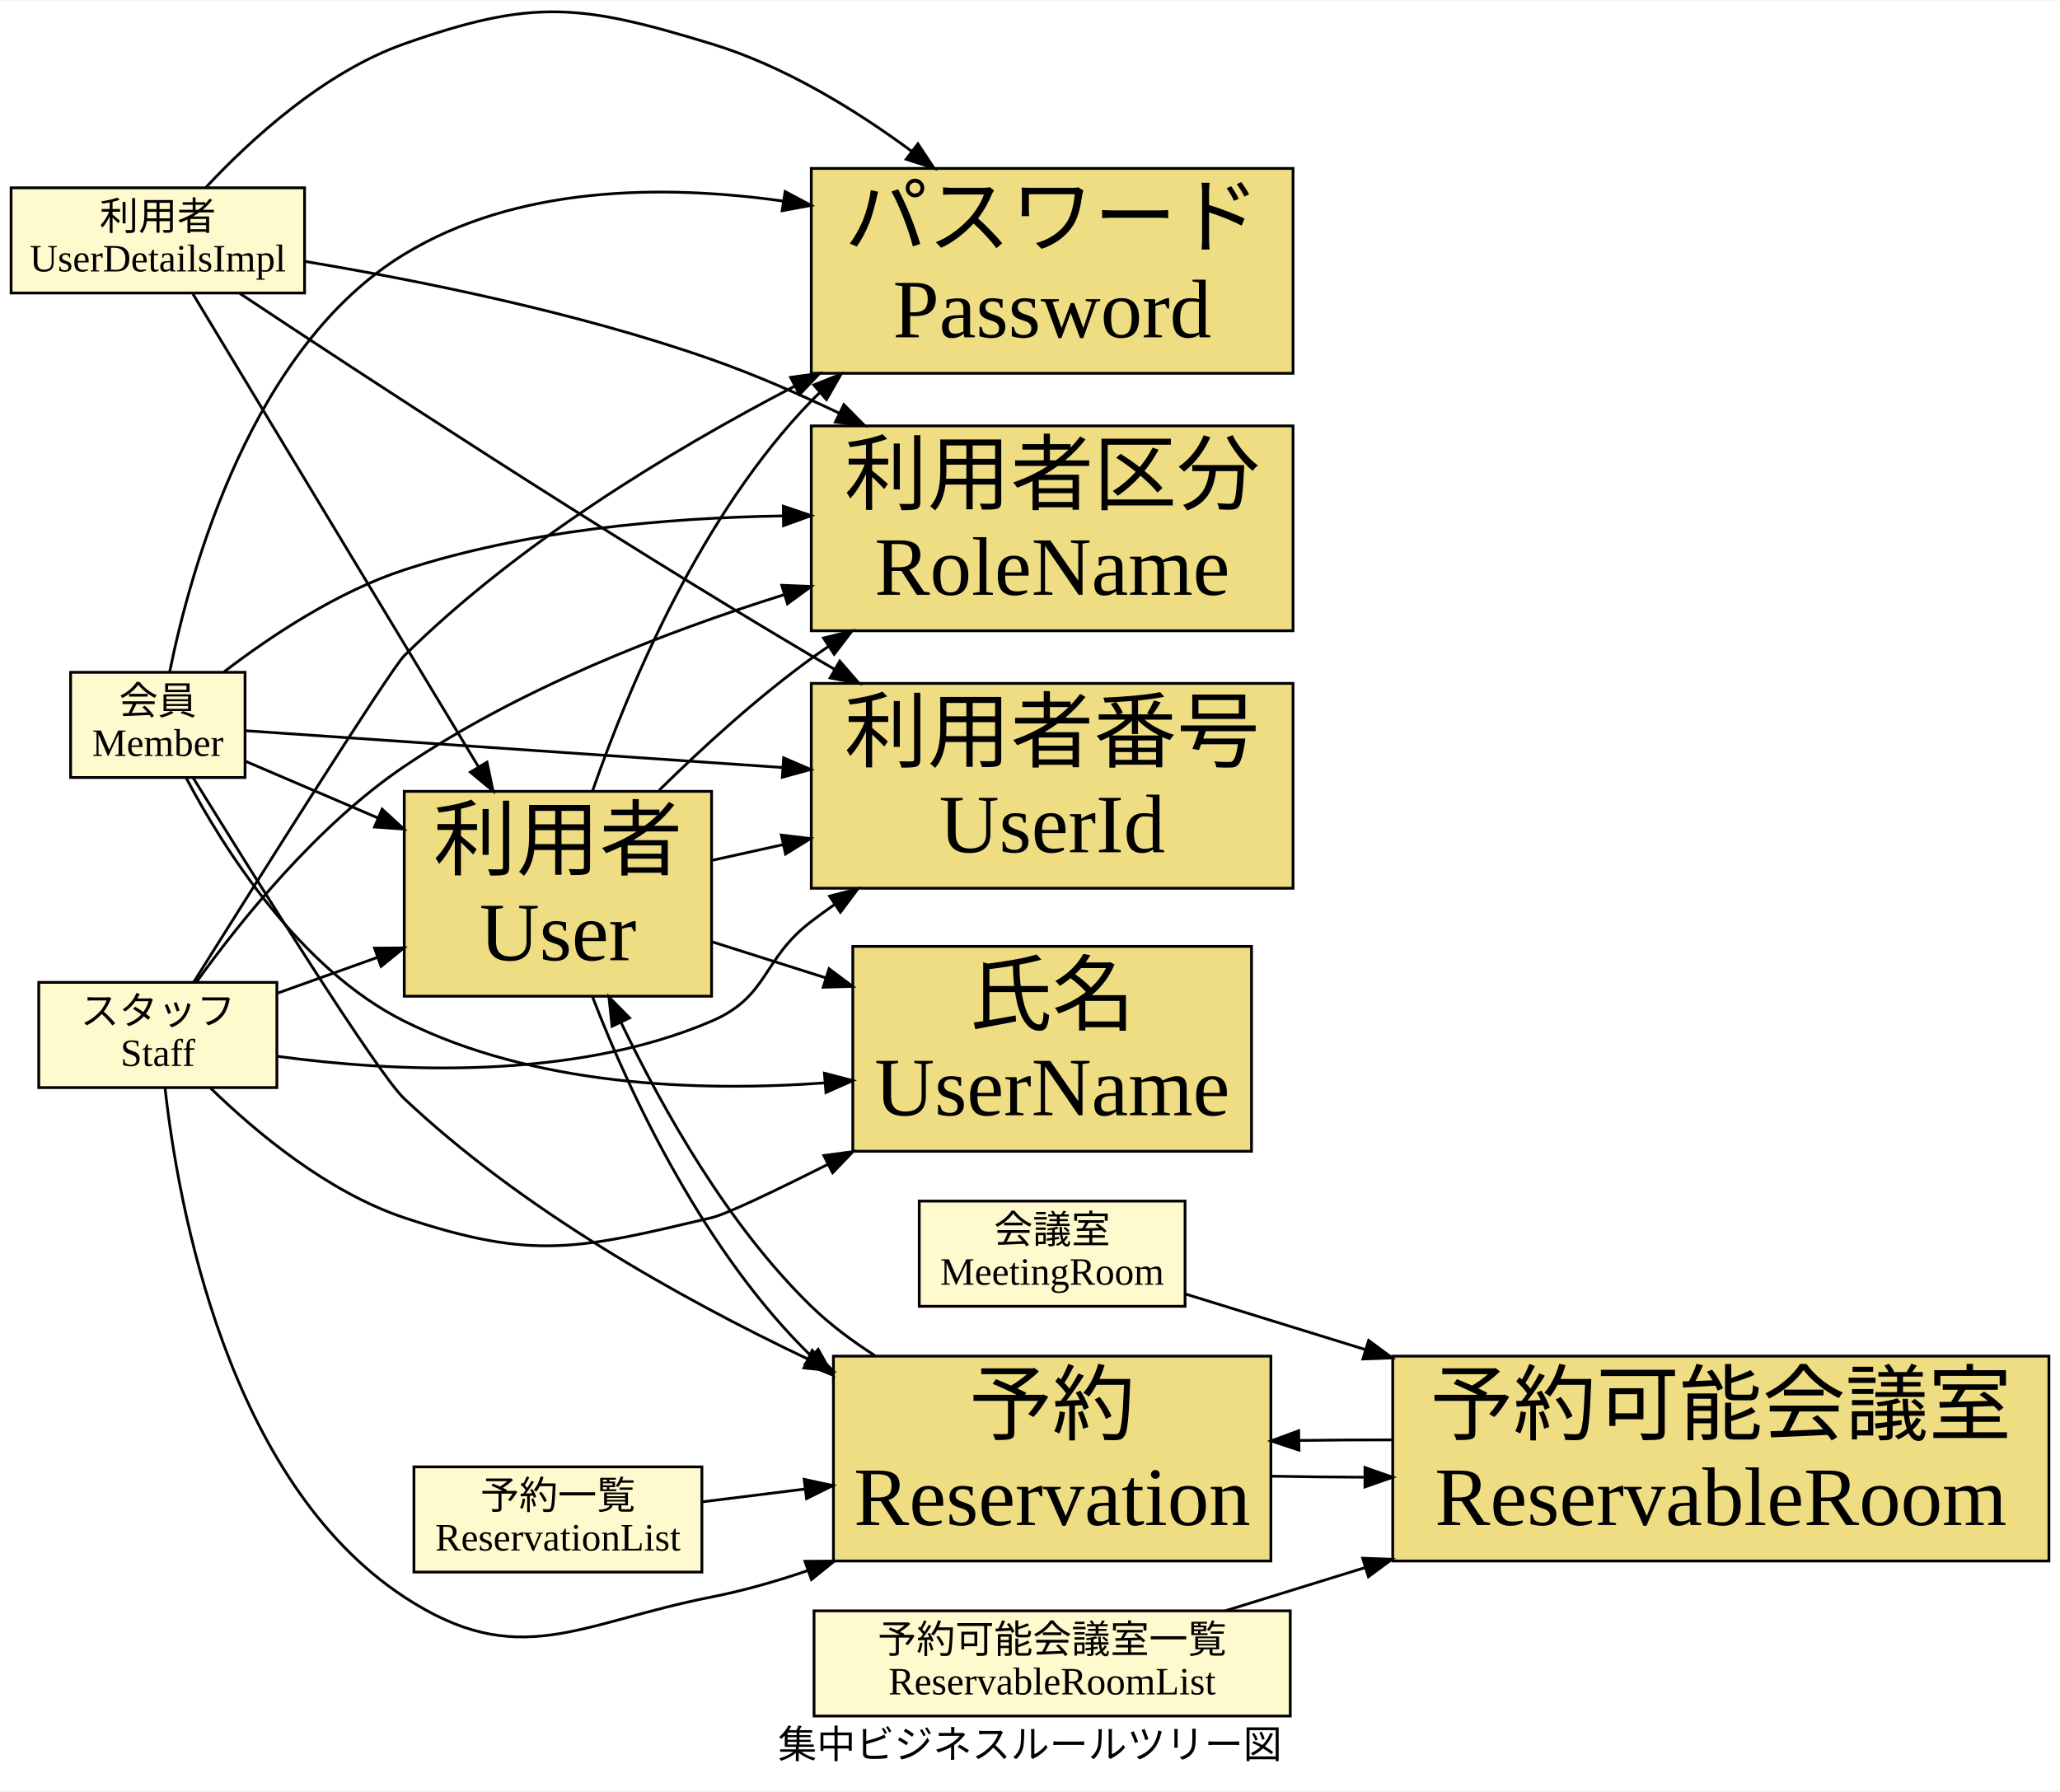
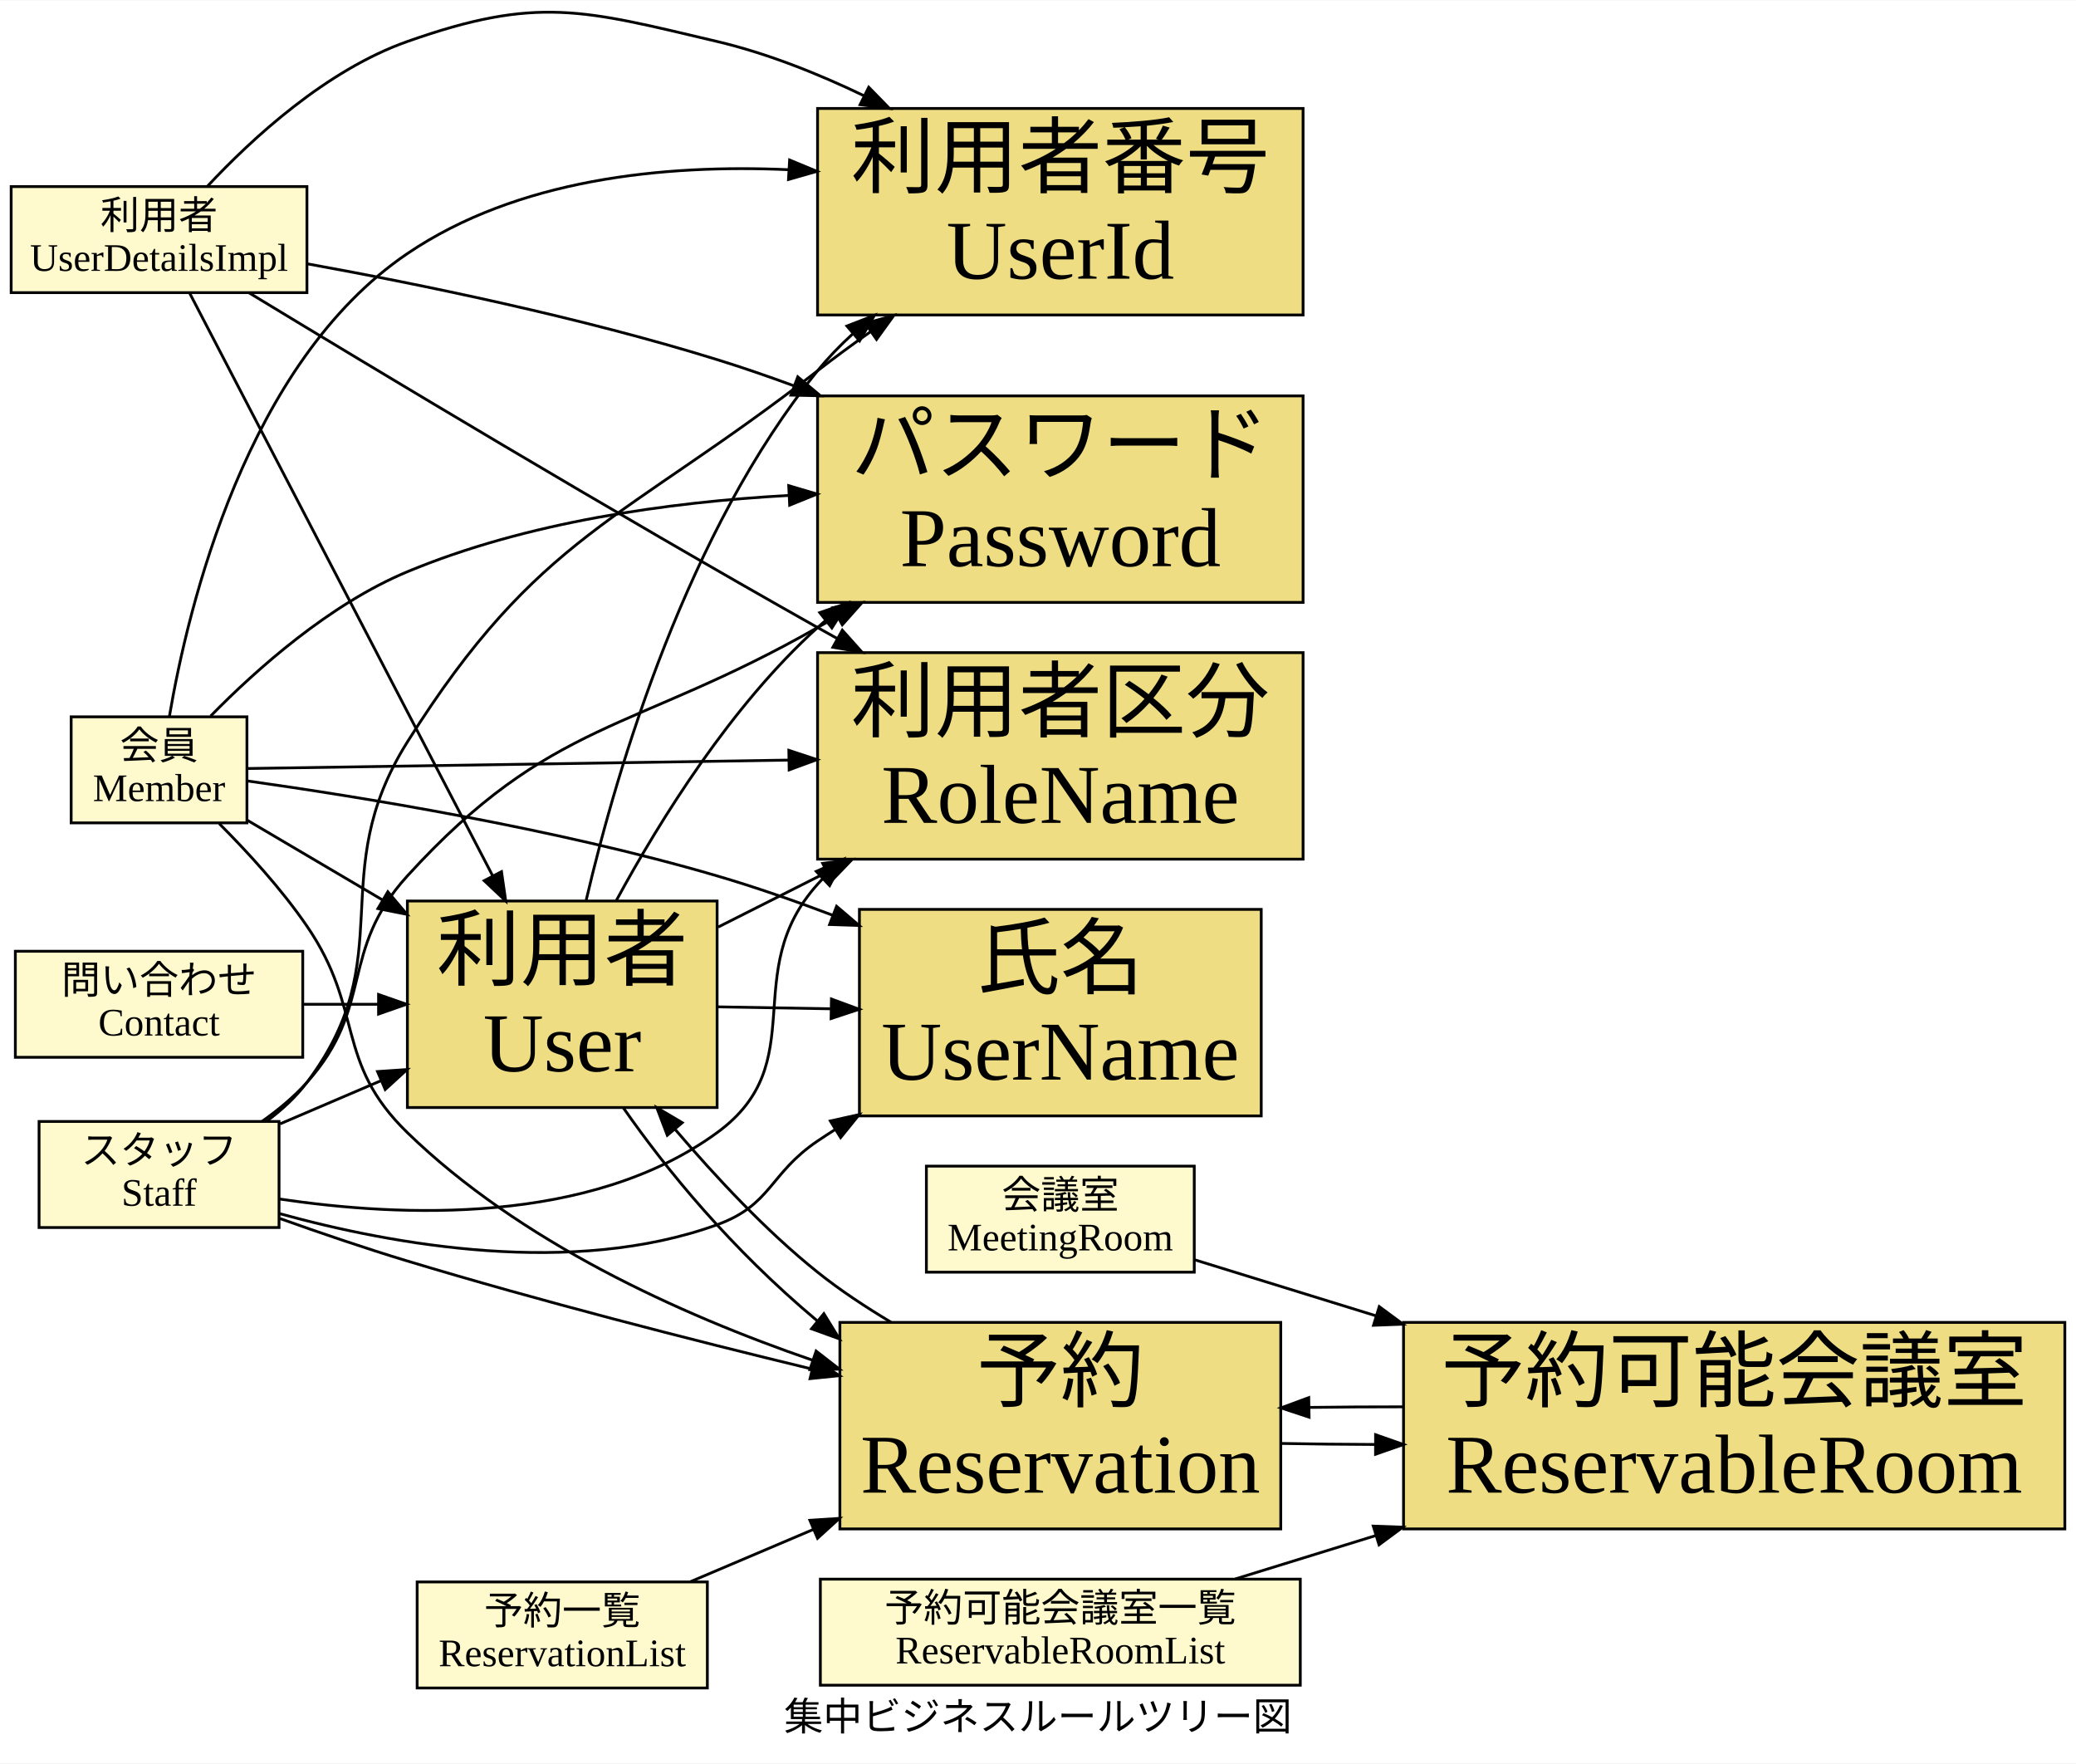
- <svg xmlns="http://www.w3.org/2000/svg" width="744pt" height="647pt" viewBox="0.00 0.00 744.00 646.68">
-   <g id="graph0" class="graph" transform="scale(1 1) rotate(0) translate(4 642.68)">
-     <polygon fill="white" stroke="transparent" points="-4,4 -4,-642.68 740,-642.68 740,4 -4,4" />
+ <svg xmlns="http://www.w3.org/2000/svg" width="744pt" height="632pt" viewBox="0.00 0.00 744.00 631.73">
+   <g id="graph0" class="graph" transform="scale(1 1) rotate(0) translate(4 627.73)">
+     <polygon fill="white" stroke="transparent" points="-4,4 -4,-627.73 740,-627.73 740,4 -4,4" />
    <text text-anchor="middle" x="368" y="-7.8" font-family="Times New Roman,serif" font-size="14.00">
            集中ビジネスルールツリー図
        </text>
    <g id="node1" class="node">
-       <polygon fill="#eedd82" stroke="black" points="463,-582 289,-582 289,-508 463,-508 463,-582" />
-       <text text-anchor="middle" x="376" y="-554" font-family="Times New Roman,serif" font-size="30.00">パスワード
-             </text>
-       <text text-anchor="middle" x="376" y="-521" font-family="Times New Roman,serif" font-size="30.00">Password
+       <polygon fill="#eedd82" stroke="black" points="463,-486 289,-486 289,-412 463,-412 463,-486" />
+       <text text-anchor="middle" x="376" y="-458" font-family="Times New Roman,serif" font-size="30.00">パスワード
+             </text>
+       <text text-anchor="middle" x="376" y="-425" font-family="Times New Roman,serif" font-size="30.00">Password
            </text>
    </g>
    <g id="node2" class="node">
-       <polygon fill="#eedd82" stroke="black" points="463,-489 289,-489 289,-415 463,-415 463,-489" />
-       <text text-anchor="middle" x="376" y="-461" font-family="Times New Roman,serif" font-size="30.00">利用者区分
-             </text>
-       <text text-anchor="middle" x="376" y="-428" font-family="Times New Roman,serif" font-size="30.00">RoleName
+       <polygon fill="#eedd82" stroke="black" points="463,-394 289,-394 289,-320 463,-320 463,-394" />
+       <text text-anchor="middle" x="376" y="-366" font-family="Times New Roman,serif" font-size="30.00">利用者区分
+             </text>
+       <text text-anchor="middle" x="376" y="-333" font-family="Times New Roman,serif" font-size="30.00">RoleName
            </text>
    </g>
    <g id="node3" class="node">
-       <polygon fill="#eedd82" stroke="black" points="253,-357 142,-357 142,-283 253,-283 253,-357" />
-       <text text-anchor="middle" x="197.5" y="-329" font-family="Times New Roman,serif" font-size="30.00">利用者
-             </text>
-       <text text-anchor="middle" x="197.5" y="-296" font-family="Times New Roman,serif" font-size="30.00">User
-             </text>
+       <polygon fill="#eedd82" stroke="black" points="253,-305 142,-305 142,-231 253,-231 253,-305" />
+       <text text-anchor="middle" x="197.5" y="-277" font-family="Times New Roman,serif" font-size="30.00">利用者
+             </text>
+       <text text-anchor="middle" x="197.5" y="-244" font-family="Times New Roman,serif" font-size="30.00">User
+             </text>
+     </g>
+     <g id="edge13" class="edge">
+       <path fill="none" stroke="black" d="M216.86,-305.14C232.8,-334.51 258.14,-375.07 289,-403 289.95,-403.86 290.93,-404.72 291.92,-405.56" />
+       <polygon fill="black" stroke="black" points="289.79,-408.34 299.8,-411.79 294.13,-402.85 289.79,-408.34" />
+     </g>
+     <g id="edge6" class="edge">
+       <path fill="none" stroke="black" d="M253.38,-295.67C265.71,-301.89 279.06,-308.62 292.25,-315.27" />
+       <polygon fill="black" stroke="black" points="290.84,-318.48 301.34,-319.86 293.99,-312.23 290.84,-318.48" />
+     </g>
+     <g id="node5" class="node">
+       <polygon fill="#eedd82" stroke="black" points="463,-589 289,-589 289,-515 463,-515 463,-589" />
+       <text text-anchor="middle" x="376" y="-561" font-family="Times New Roman,serif" font-size="30.00">利用者番号
+             </text>
+       <text text-anchor="middle" x="376" y="-528" font-family="Times New Roman,serif" font-size="30.00">UserId
+             </text>
+     </g>
+     <g id="edge25" class="edge">
+       <path fill="none" stroke="black" d="M206.08,-305.32C217.37,-353.43 242.44,-437.71 289,-495 292.76,-499.63 297,-504.02 301.53,-508.16" />
+       <polygon fill="black" stroke="black" points="299.52,-511.04 309.39,-514.87 304.06,-505.71 299.52,-511.04" />
+     </g>
+     <g id="node6" class="node">
+       <polygon fill="#eedd82" stroke="black" points="448,-302 304,-302 304,-228 448,-228 448,-302" />
+       <text text-anchor="middle" x="376" y="-274" font-family="Times New Roman,serif" font-size="30.00">氏名</text>
+       <text text-anchor="middle" x="376" y="-241" font-family="Times New Roman,serif" font-size="30.00">UserName
+             </text>
+     </g>
+     <g id="edge17" class="edge">
+       <path fill="none" stroke="black" d="M253.38,-267.07C266.12,-266.85 279.95,-266.62 293.56,-266.38" />
+       <polygon fill="black" stroke="black" points="293.97,-269.88 303.91,-266.21 293.85,-262.88 293.97,-269.88" />
+     </g>
+     <g id="node9" class="node">
+       <polygon fill="#eedd82" stroke="black" points="455,-154 297,-154 297,-80 455,-80 455,-154" />
+       <text text-anchor="middle" x="376" y="-126" font-family="Times New Roman,serif" font-size="30.00">予約</text>
+       <text text-anchor="middle" x="376" y="-93" font-family="Times New Roman,serif" font-size="30.00">
+                 Reservation
+             </text>
+     </g>
+     <g id="edge20" class="edge">
+       <path fill="none" stroke="black" d="M219.43,-230.84C235.02,-208.5 257.84,-180.58 288.77,-154.66" />
+       <polygon fill="black" stroke="black" points="291.26,-157.14 296.81,-148.11 286.84,-151.71 291.26,-157.14" />
+     </g>
+     <g id="node4" class="node">
+       <polygon fill="lemonchiffon" stroke="black" points="106,-561 0,-561 0,-523 106,-523 106,-561" />
+       <text text-anchor="middle" x="53" y="-545.8" font-family="Times New Roman,serif" font-size="14.00">利用者
+             </text>
+       <text text-anchor="middle" x="53" y="-530.8" font-family="Times New Roman,serif" font-size="14.00">
+                 UserDetailsImpl
+             </text>
+     </g>
+     <g id="edge14" class="edge">
+       <path fill="none" stroke="black" d="M106.19,-533.32C146.71,-525.97 204.05,-514.19 253,-499 262.01,-496.21 271.27,-493.02 280.48,-489.63" />
+       <polygon fill="black" stroke="black" points="281.91,-492.83 290.04,-486.04 279.45,-486.28 281.91,-492.83" />
+     </g>
+     <g id="edge7" class="edge">
+       <path fill="none" stroke="black" d="M85.3,-522.91C130.1,-495.71 215.27,-444.5 289,-403 291.26,-401.73 293.56,-400.44 295.88,-399.15" />
+       <polygon fill="black" stroke="black" points="297.87,-402.05 304.93,-394.16 294.48,-395.93 297.87,-402.05" />
+     </g>
+     <g id="edge1" class="edge">
+       <path fill="none" stroke="black" d="M64.02,-522.73C86.38,-479.75 140.85,-375.01 172.55,-314.06" />
+       <polygon fill="black" stroke="black" points="175.73,-315.52 177.24,-305.03 169.52,-312.29 175.73,-315.52" />
+     </g>
+     <g id="edge26" class="edge">
+       <path fill="none" stroke="black" d="M70.26,-561.04C86.43,-578.36 112.94,-602.74 142,-613 188.52,-629.43 204.99,-624.33 253,-613 270.79,-608.8 288.95,-601.58 305.63,-593.56" />
+       <polygon fill="black" stroke="black" points="307.34,-596.61 314.74,-589.03 304.23,-590.35 307.34,-596.61" />
+     </g>
+     <g id="node7" class="node">
+       <polygon fill="lemonchiffon" stroke="black" points="104.5,-287 1.5,-287 1.5,-249 104.5,-249 104.5,-287" />
+       <text text-anchor="middle" x="53" y="-271.8" font-family="Times New Roman,serif" font-size="14.00">問い合わせ
+             </text>
+       <text text-anchor="middle" x="53" y="-256.8" font-family="Times New Roman,serif" font-size="14.00">Contact
+             </text>
+     </g>
+     <g id="edge2" class="edge">
+       <path fill="none" stroke="black" d="M104.64,-268C113.36,-268 122.53,-268 131.56,-268" />
+       <polygon fill="black" stroke="black" points="131.67,-271.5 141.67,-268 131.67,-264.5 131.67,-271.5" />
+     </g>
+     <g id="node8" class="node">
+       <polygon fill="lemonchiffon" stroke="black" points="424,-210 328,-210 328,-172 424,-172 424,-210" />
+       <text text-anchor="middle" x="376" y="-194.8" font-family="Times New Roman,serif" font-size="14.00">会議室
+             </text>
+       <text text-anchor="middle" x="376" y="-179.8" font-family="Times New Roman,serif" font-size="14.00">
+                 MeetingRoom
+             </text>
+     </g>
+     <g id="node11" class="node">
+       <polygon fill="#eedd82" stroke="black" points="736,-154 499,-154 499,-80 736,-80 736,-154" />
+       <text text-anchor="middle" x="617.5" y="-126" font-family="Times New Roman,serif" font-size="30.00">
+                 予約可能会議室
+             </text>
+       <text text-anchor="middle" x="617.5" y="-93" font-family="Times New Roman,serif" font-size="30.00">
+                 ReservableRoom
+             </text>
+     </g>
+     <g id="edge10" class="edge">
+       <path fill="none" stroke="black" d="M424.03,-176.47C443.01,-170.6 465.91,-163.53 489.19,-156.34" />
+       <polygon fill="black" stroke="black" points="490.3,-159.66 498.83,-153.36 488.24,-152.97 490.3,-159.66" />
+     </g>
+     <g id="edge3" class="edge">
+       <path fill="none" stroke="black" d="M315.35,-154.05C306.16,-159.55 297.06,-165.54 289,-172 270.43,-186.87 252.71,-205.92 237.95,-223.17" />
+       <polygon fill="black" stroke="black" points="235.15,-221.06 231.38,-230.96 240.5,-225.57 235.15,-221.06" />
+     </g>
+     <g id="edge11" class="edge">
+       <path fill="none" stroke="black" d="M455.09,-110.63C465.96,-110.42 477.36,-110.3 488.86,-110.26" />
+       <polygon fill="black" stroke="black" points="488.98,-113.76 498.97,-110.25 488.97,-106.76 488.98,-113.76" />
+     </g>
+     <g id="node10" class="node">
+       <polygon fill="lemonchiffon" stroke="black" points="249.5,-61 145.5,-61 145.5,-23 249.5,-23 249.5,-61" />
+       <text text-anchor="middle" x="197.5" y="-45.8" font-family="Times New Roman,serif" font-size="14.00">予約一覧
+             </text>
+       <text text-anchor="middle" x="197.5" y="-30.8" font-family="Times New Roman,serif" font-size="14.00">
+                 ReservationList
+             </text>
+     </g>
+     <g id="edge21" class="edge">
+       <path fill="none" stroke="black" d="M243.5,-61.12C256.94,-66.83 272.17,-73.31 287.38,-79.77" />
+       <polygon fill="black" stroke="black" points="286.25,-83.09 296.82,-83.78 288.99,-76.65 286.25,-83.09" />
+     </g>
+     <g id="edge22" class="edge">
+       <path fill="none" stroke="black" d="M498.97,-123.75C487.58,-123.76 476.15,-123.69 465.11,-123.54" />
+       <polygon fill="black" stroke="black" points="465.15,-120.04 455.09,-123.37 465.03,-127.04 465.15,-120.04" />
+     </g>
+     <g id="node12" class="node">
+       <polygon fill="lemonchiffon" stroke="black" points="462,-62 290,-62 290,-24 462,-24 462,-62" />
+       <text text-anchor="middle" x="376" y="-46.8" font-family="Times New Roman,serif" font-size="14.00">
+                 予約可能会議室一覧
+             </text>
+       <text text-anchor="middle" x="376" y="-31.8" font-family="Times New Roman,serif" font-size="14.00">
+                 ReservableRoomList
+             </text>
+     </g>
+     <g id="edge12" class="edge">
+       <path fill="none" stroke="black" d="M438.68,-62.06C454.23,-66.86 471.51,-72.2 489.01,-77.61" />
+       <polygon fill="black" stroke="black" points="488.15,-81.01 498.74,-80.62 490.22,-74.32 488.15,-81.01" />
+     </g>
+     <g id="node13" class="node">
+       <polygon fill="lemonchiffon" stroke="black" points="84.5,-371 21.5,-371 21.5,-333 84.5,-333 84.5,-371" />
+       <text text-anchor="middle" x="53" y="-355.8" font-family="Times New Roman,serif" font-size="14.00">会員</text>
+       <text text-anchor="middle" x="53" y="-340.8" font-family="Times New Roman,serif" font-size="14.00">Member
+             </text>
+     </g>
+     <g id="edge15" class="edge">
+       <path fill="none" stroke="black" d="M71.49,-371.29C87.92,-388.04 114.1,-411.37 142,-423 184.69,-440.8 235.39,-447.92 278.58,-450.33" />
+       <polygon fill="black" stroke="black" points="278.66,-453.84 288.82,-450.83 279,-446.85 278.66,-453.84" />
+     </g>
+     <g id="edge8" class="edge">
+       <path fill="none" stroke="black" d="M84.78,-352.48C129.03,-353.17 212.59,-354.47 278.73,-355.5" />
+       <polygon fill="black" stroke="black" points="278.71,-359 288.77,-355.66 278.82,-352 278.71,-359" />
+     </g>
+     <g id="edge4" class="edge">
+       <path fill="none" stroke="black" d="M84.57,-333.98C98.78,-325.61 116.23,-315.32 133.09,-305.38" />
+       <polygon fill="black" stroke="black" points="134.99,-308.32 141.83,-300.23 131.44,-302.29 134.99,-308.32" />
+     </g>
+     <g id="edge27" class="edge">
+       <path fill="none" stroke="black" d="M56.73,-371.28C63.36,-410.23 84.29,-497.9 142,-537 181.39,-563.69 233.64,-569.06 278.67,-567.05" />
+       <polygon fill="black" stroke="black" points="278.98,-570.53 288.76,-566.47 278.58,-563.55 278.98,-570.53" />
+     </g>
+     <g id="edge18" class="edge">
+       <path fill="none" stroke="black" d="M84.78,-348.01C124.26,-342.46 194.61,-331.13 253,-314 266.61,-310.01 280.81,-305.06 294.5,-299.87" />
+       <polygon fill="black" stroke="black" points="295.82,-303.11 303.88,-296.24 293.3,-296.58 295.82,-303.11" />
+     </g>
+     <g id="edge23" class="edge">
+       <path fill="none" stroke="black" d="M74.56,-332.75C84.81,-322.48 96.93,-309.24 106,-296 126.67,-265.83 115.76,-247.48 142,-222 182.2,-182.96 239.45,-156.89 287.14,-140.48" />
+       <polygon fill="black" stroke="black" points="288.48,-143.73 296.85,-137.23 286.25,-137.09 288.48,-143.73" />
+     </g>
+     <g id="node14" class="node">
+       <polygon fill="lemonchiffon" stroke="black" points="96,-226 10,-226 10,-188 96,-188 96,-226" />
+       <text text-anchor="middle" x="53" y="-210.8" font-family="Times New Roman,serif" font-size="14.00">スタッフ
+             </text>
+       <text text-anchor="middle" x="53" y="-195.8" font-family="Times New Roman,serif" font-size="14.00">Staff
+             </text>
+     </g>
+     <g id="edge16" class="edge">
+       <path fill="none" stroke="black" d="M89.91,-226.04C95.74,-230.14 101.37,-234.82 106,-240 130.36,-267.28 117.35,-286.98 142,-314 193.47,-370.42 222.64,-365.2 289,-403 291.25,-404.28 293.54,-405.58 295.86,-406.88" />
+       <polygon fill="black" stroke="black" points="294.46,-410.1 304.9,-411.9 297.86,-403.98 294.46,-410.1" />
+     </g>
+     <g id="edge9" class="edge">
+       <path fill="none" stroke="black" d="M96.05,-198.25C139.61,-191.7 207.53,-188.79 253,-222 287.46,-247.17 260.48,-279.26 289,-311 289.62,-311.69 290.25,-312.37 290.89,-313.04" />
+       <polygon fill="black" stroke="black" points="288.53,-315.62 298.21,-319.92 293.32,-310.52 288.53,-315.62" />
    </g>
    <g id="edge5" class="edge">
-       <path fill="none" stroke="black" d="M210.07,-357.35C223.71,-396.38 249.64,-457.45 289,-498 290.04,-499.07 291.1,-500.12 292.2,-501.15" />
-       <polygon fill="black" stroke="black" points="289.91,-503.8 299.76,-507.7 294.49,-498.51 289.91,-503.8" />
-     </g>
-     <g id="edge17" class="edge">
-       <path fill="none" stroke="black" d="M234.07,-357.4C250.04,-373.11 269.63,-390.96 289,-405 291.05,-406.49 293.15,-407.96 295.29,-409.41" />
-       <polygon fill="black" stroke="black" points="293.43,-412.38 303.72,-414.93 297.27,-406.52 293.43,-412.38" />
-     </g>
-     <g id="node5" class="node">
-       <polygon fill="#eedd82" stroke="black" points="463,-396 289,-396 289,-322 463,-322 463,-396" />
-       <text text-anchor="middle" x="376" y="-368" font-family="Times New Roman,serif" font-size="30.00">利用者番号
-             </text>
-       <text text-anchor="middle" x="376" y="-335" font-family="Times New Roman,serif" font-size="30.00">UserId
-             </text>
-     </g>
-     <g id="edge1" class="edge">
-       <path fill="none" stroke="black" d="M253.38,-332.13C261.54,-333.93 270.15,-335.83 278.86,-337.76" />
-       <polygon fill="black" stroke="black" points="278.2,-341.2 288.72,-339.94 279.71,-334.36 278.2,-341.2" />
-     </g>
-     <g id="node6" class="node">
-       <polygon fill="#eedd82" stroke="black" points="448,-301 304,-301 304,-227 448,-227 448,-301" />
-       <text text-anchor="middle" x="376" y="-273" font-family="Times New Roman,serif" font-size="30.00">氏名</text>
-       <text text-anchor="middle" x="376" y="-240" font-family="Times New Roman,serif" font-size="30.00">UserName
-             </text>
-     </g>
-     <g id="edge9" class="edge">
-       <path fill="none" stroke="black" d="M253.38,-302.59C266.37,-298.47 280.49,-293.99 294.36,-289.59" />
-       <polygon fill="black" stroke="black" points="295.43,-292.92 303.91,-286.56 293.32,-286.24 295.43,-292.92" />
-     </g>
-     <g id="node8" class="node">
-       <polygon fill="#eedd82" stroke="black" points="455,-153 297,-153 297,-79 455,-79 455,-153" />
-       <text text-anchor="middle" x="376" y="-125" font-family="Times New Roman,serif" font-size="30.00">予約</text>
-       <text text-anchor="middle" x="376" y="-92" font-family="Times New Roman,serif" font-size="30.00">
-                 Reservation
-             </text>
-     </g>
-     <g id="edge12" class="edge">
-       <path fill="none" stroke="black" d="M209.98,-282.82C224.16,-245.81 251.13,-189.78 289,-153 289.15,-152.85 289.3,-152.71 289.46,-152.56" />
-       <polygon fill="black" stroke="black" points="291.5,-155.43 296.69,-146.19 286.87,-150.17 291.5,-155.43" />
-     </g>
-     <g id="node4" class="node">
-       <polygon fill="lemonchiffon" stroke="black" points="106,-575 0,-575 0,-537 106,-537 106,-575" />
-       <text text-anchor="middle" x="53" y="-559.8" font-family="Times New Roman,serif" font-size="14.00">利用者
-             </text>
-       <text text-anchor="middle" x="53" y="-544.8" font-family="Times New Roman,serif" font-size="14.00">
-                 UserDetailsImpl
-             </text>
-     </g>
-     <g id="edge6" class="edge">
-       <path fill="none" stroke="black" d="M70.26,-575.04C86.43,-592.36 112.94,-616.74 142,-627 188.52,-643.43 205.81,-641.39 253,-627 278.97,-619.08 304.42,-603.59 325.3,-588.18" />
-       <polygon fill="black" stroke="black" points="327.51,-590.89 333.37,-582.06 323.28,-585.32 327.51,-590.89" />
-     </g>
-     <g id="edge18" class="edge">
-       <path fill="none" stroke="black" d="M106.11,-548.42C146.83,-541.62 204.49,-530.06 253,-513 268.26,-507.63 284.07,-500.78 299.04,-493.63" />
-       <polygon fill="black" stroke="black" points="300.78,-496.67 308.24,-489.14 297.72,-490.38 300.78,-496.67" />
-     </g>
-     <g id="edge21" class="edge">
-       <path fill="none" stroke="black" d="M65.66,-536.69C88.03,-499.64 137.52,-417.68 168.81,-365.85" />
-       <polygon fill="black" stroke="black" points="171.88,-367.54 174.05,-357.18 165.89,-363.93 171.88,-367.54" />
-     </g>
-     <g id="edge2" class="edge">
-       <path fill="none" stroke="black" d="M82.55,-536.89C126.39,-507.74 213.18,-450.85 289,-406 291.78,-404.35 294.63,-402.69 297.51,-401.03" />
-       <polygon fill="black" stroke="black" points="299.29,-404.04 306.23,-396.04 295.81,-397.97 299.29,-404.04" />
-     </g>
-     <g id="node7" class="node">
-       <polygon fill="lemonchiffon" stroke="black" points="424,-209 328,-209 328,-171 424,-171 424,-209" />
-       <text text-anchor="middle" x="376" y="-193.8" font-family="Times New Roman,serif" font-size="14.00">会議室
-             </text>
-       <text text-anchor="middle" x="376" y="-178.8" font-family="Times New Roman,serif" font-size="14.00">
-                 MeetingRoom
-             </text>
-     </g>
-     <g id="node10" class="node">
-       <polygon fill="#eedd82" stroke="black" points="736,-153 499,-153 499,-79 736,-79 736,-153" />
-       <text text-anchor="middle" x="617.5" y="-125" font-family="Times New Roman,serif" font-size="30.00">
-                 予約可能会議室
-             </text>
-       <text text-anchor="middle" x="617.5" y="-92" font-family="Times New Roman,serif" font-size="30.00">
-                 ReservableRoom
-             </text>
-     </g>
-     <g id="edge25" class="edge">
-       <path fill="none" stroke="black" d="M424.03,-175.47C443.01,-169.6 465.91,-162.53 489.19,-155.34" />
-       <polygon fill="black" stroke="black" points="490.3,-158.66 498.83,-152.36 488.24,-151.97 490.3,-158.66" />
-     </g>
-     <g id="edge22" class="edge">
-       <path fill="none" stroke="black" d="M312,-153.17C303.74,-158.48 295.8,-164.39 289,-171 258.87,-200.27 235.63,-241.72 220.26,-273.57" />
-       <polygon fill="black" stroke="black" points="217.05,-272.16 215.93,-282.7 223.38,-275.16 217.05,-272.16" />
-     </g>
-     <g id="edge26" class="edge">
-       <path fill="none" stroke="black" d="M455.09,-109.63C465.96,-109.42 477.36,-109.3 488.86,-109.26" />
-       <polygon fill="black" stroke="black" points="488.98,-112.76 498.97,-109.25 488.97,-105.76 488.98,-112.76" />
-     </g>
-     <g id="node9" class="node">
-       <polygon fill="lemonchiffon" stroke="black" points="249.5,-113 145.5,-113 145.5,-75 249.5,-75 249.5,-113" />
-       <text text-anchor="middle" x="197.5" y="-97.8" font-family="Times New Roman,serif" font-size="14.00">予約一覧
-             </text>
-       <text text-anchor="middle" x="197.5" y="-82.8" font-family="Times New Roman,serif" font-size="14.00">
-                 ReservationList
-             </text>
-     </g>
-     <g id="edge13" class="edge">
-       <path fill="none" stroke="black" d="M249.55,-100.36C261.2,-101.82 273.91,-103.4 286.62,-104.98" />
-       <polygon fill="black" stroke="black" points="286.44,-108.49 296.79,-106.25 287.3,-101.54 286.44,-108.49" />
-     </g>
-     <g id="edge14" class="edge">
-       <path fill="none" stroke="black" d="M498.97,-122.75C487.58,-122.76 476.15,-122.69 465.11,-122.54" />
-       <polygon fill="black" stroke="black" points="465.15,-119.04 455.09,-122.37 465.03,-126.04 465.15,-119.04" />
-     </g>
-     <g id="node11" class="node">
-       <polygon fill="lemonchiffon" stroke="black" points="462,-61 290,-61 290,-23 462,-23 462,-61" />
-       <text text-anchor="middle" x="376" y="-45.8" font-family="Times New Roman,serif" font-size="14.00">
-                 予約可能会議室一覧
-             </text>
-       <text text-anchor="middle" x="376" y="-30.8" font-family="Times New Roman,serif" font-size="14.00">
-                 ReservableRoomList
-             </text>
-     </g>
-     <g id="edge27" class="edge">
-       <path fill="none" stroke="black" d="M438.68,-61.06C454.23,-65.86 471.51,-71.2 489.01,-76.61" />
-       <polygon fill="black" stroke="black" points="488.15,-80.01 498.74,-79.62 490.22,-73.32 488.15,-80.01" />
-     </g>
-     <g id="node12" class="node">
-       <polygon fill="lemonchiffon" stroke="black" points="84.5,-400 21.5,-400 21.5,-362 84.5,-362 84.5,-400" />
-       <text text-anchor="middle" x="53" y="-384.8" font-family="Times New Roman,serif" font-size="14.00">会員</text>
-       <text text-anchor="middle" x="53" y="-369.8" font-family="Times New Roman,serif" font-size="14.00">Member
-             </text>
-     </g>
-     <g id="edge7" class="edge">
-       <path fill="none" stroke="black" d="M57.29,-400.19C64.78,-437.14 86.92,-517.49 142,-551 182.33,-575.54 234.3,-576.46 278.92,-570.2" />
-       <polygon fill="black" stroke="black" points="279.56,-573.65 288.91,-568.66 278.49,-566.73 279.56,-573.65" />
+       <path fill="none" stroke="black" d="M96.37,-225.14C107.74,-230.01 120.3,-235.38 132.57,-240.63" />
+       <polygon fill="black" stroke="black" points="131.3,-243.89 141.87,-244.61 134.05,-237.46 131.3,-243.89" />
+     </g>
+     <g id="edge28" class="edge">
+       <path fill="none" stroke="black" d="M91.45,-226.01C96.9,-230.04 102.01,-234.71 106,-240 140.04,-285.14 111.92,-314.14 142,-362 188.89,-436.59 219.42,-440.95 289,-495 295.07,-499.71 301.52,-504.45 308.05,-509.06" />
+       <polygon fill="black" stroke="black" points="306.13,-511.99 316.34,-514.83 310.13,-506.25 306.13,-511.99" />
    </g>
    <g id="edge19" class="edge">
-       <path fill="none" stroke="black" d="M76.99,-400.23C93.84,-413.12 117.9,-429.13 142,-437 185.52,-451.21 236,-455.8 278.81,-456.49" />
-       <polygon fill="black" stroke="black" points="278.92,-459.99 288.96,-456.59 278.99,-452.99 278.92,-459.99" />
-     </g>
-     <g id="edge23" class="edge">
-       <path fill="none" stroke="black" d="M84.57,-367.91C98.65,-361.89 115.91,-354.5 132.62,-347.34" />
-       <polygon fill="black" stroke="black" points="134.01,-350.56 141.83,-343.4 131.26,-344.12 134.01,-350.56" />
-     </g>
-     <g id="edge3" class="edge">
-       <path fill="none" stroke="black" d="M84.78,-378.89C129.03,-375.86 212.59,-370.13 278.73,-365.6" />
-       <polygon fill="black" stroke="black" points="279.03,-369.09 288.77,-364.91 278.55,-362.1 279.03,-369.09" />
-     </g>
-     <g id="edge10" class="edge">
-       <path fill="none" stroke="black" d="M63.31,-361.72C76.73,-336.38 104.12,-292.9 142,-274 188.58,-250.76 247.14,-248.34 293.9,-251.69" />
-       <polygon fill="black" stroke="black" points="293.74,-255.19 303.99,-252.52 294.31,-248.22 293.74,-255.19" />
-     </g>
-     <g id="edge15" class="edge">
-       <path fill="none" stroke="black" d="M65.75,-361.91C87.38,-326.92 132.2,-255.24 142,-246 184.18,-206.22 240.8,-174.27 287.67,-151.99" />
-       <polygon fill="black" stroke="black" points="289.34,-155.08 296.91,-147.67 286.37,-148.74 289.34,-155.08" />
-     </g>
-     <g id="node13" class="node">
-       <polygon fill="lemonchiffon" stroke="black" points="96,-288 10,-288 10,-250 96,-250 96,-288" />
-       <text text-anchor="middle" x="53" y="-272.8" font-family="Times New Roman,serif" font-size="14.00">スタッフ
-             </text>
-       <text text-anchor="middle" x="53" y="-257.8" font-family="Times New Roman,serif" font-size="14.00">Staff
-             </text>
-     </g>
-     <g id="edge8" class="edge">
-       <path fill="none" stroke="black" d="M65.95,-288.08C88.85,-324.6 137.11,-401.17 142,-406 182.59,-446.12 236.96,-479.4 282.97,-503.33" />
-       <polygon fill="black" stroke="black" points="281.56,-506.54 292.05,-507.99 284.75,-500.31 281.56,-506.54" />
-     </g>
-     <g id="edge20" class="edge">
-       <path fill="none" stroke="black" d="M67.1,-288.32C82.67,-309.95 110.53,-344.75 142,-366 183.45,-393.98 235.17,-414.26 279.35,-428.08" />
-       <polygon fill="black" stroke="black" points="278.36,-431.43 288.94,-431.01 280.41,-424.74 278.36,-431.43" />
+       <path fill="none" stroke="black" d="M96.11,-193.01C137.34,-181.64 201.3,-170.28 253,-189 272.58,-196.09 271.73,-207.36 289,-219 291.09,-220.41 293.23,-221.81 295.4,-223.19" />
+       <polygon fill="black" stroke="black" points="293.58,-226.18 303.92,-228.48 297.26,-220.23 293.58,-226.18" />
    </g>
    <g id="edge24" class="edge">
-       <path fill="none" stroke="black" d="M96.37,-284.16C107.63,-288.19 120.06,-292.64 132.21,-296.99" />
-       <polygon fill="black" stroke="black" points="131.27,-300.37 141.87,-300.45 133.63,-293.78 131.27,-300.37" />
-     </g>
-     <g id="edge4" class="edge">
-       <path fill="none" stroke="black" d="M96.31,-261.28C137.97,-255.65 202.5,-252.34 253,-274 273.79,-282.92 271.01,-296.28 289,-310 291.75,-312.1 294.59,-314.16 297.51,-316.2" />
-       <polygon fill="black" stroke="black" points="295.62,-319.14 305.87,-321.83 299.53,-313.34 295.62,-319.14" />
-     </g>
-     <g id="edge11" class="edge">
-       <path fill="none" stroke="black" d="M72.14,-249.72C88.6,-233.73 114.46,-212.18 142,-203 188.8,-187.4 204.99,-191.67 253,-203 258.27,-204.24 275.35,-212.39 295.12,-222.34" />
-       <polygon fill="black" stroke="black" points="293.55,-225.46 304.05,-226.86 296.71,-219.22 293.55,-225.46" />
-     </g>
-     <g id="edge16" class="edge">
-       <path fill="none" stroke="black" d="M55.61,-249.85C60.28,-207.84 77.94,-108.05 142,-66 183.24,-38.93 204.6,-56.47 253,-66 264.49,-68.26 276.27,-71.62 287.75,-75.54" />
-       <polygon fill="black" stroke="black" points="286.72,-78.89 297.31,-78.96 289.07,-72.3 286.72,-78.89" />
+       <path fill="none" stroke="black" d="M96.27,-191.24C110.68,-186.09 126.96,-180.54 142,-176 189.54,-161.64 243.22,-147.88 287.07,-137.27" />
+       <polygon fill="black" stroke="black" points="287.94,-140.66 296.85,-134.92 286.31,-133.85 287.94,-140.66" />
    </g>
  </g>
</svg>
